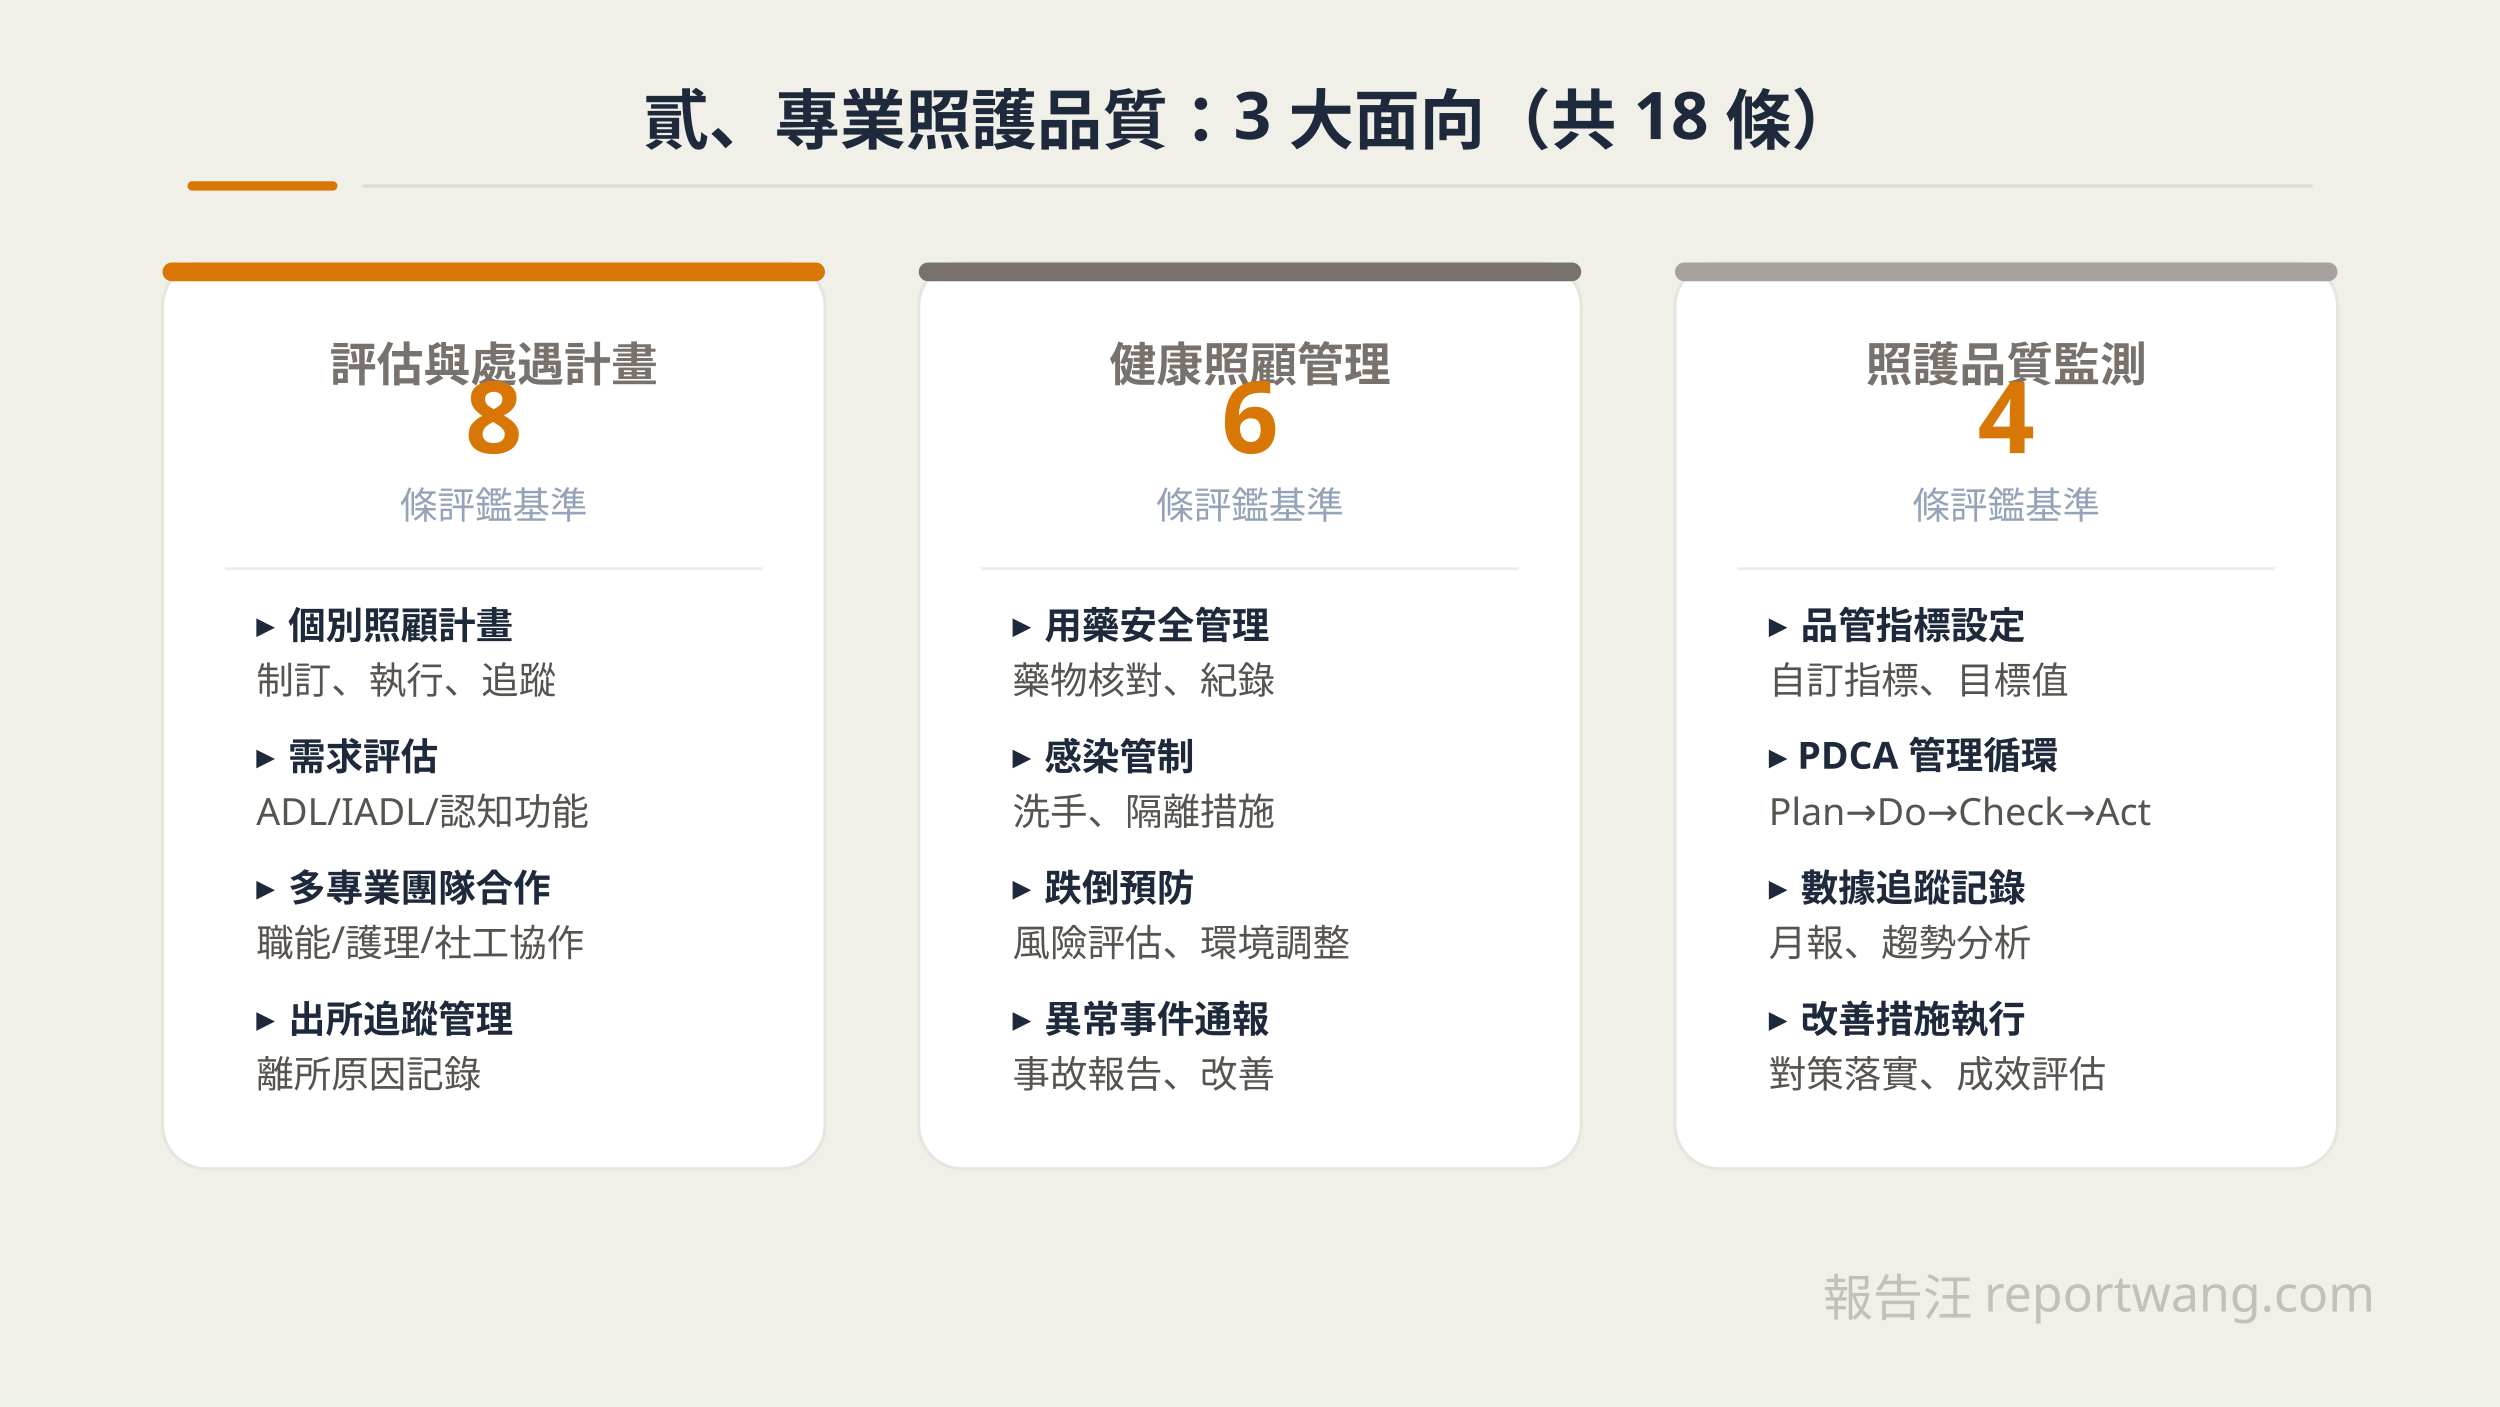
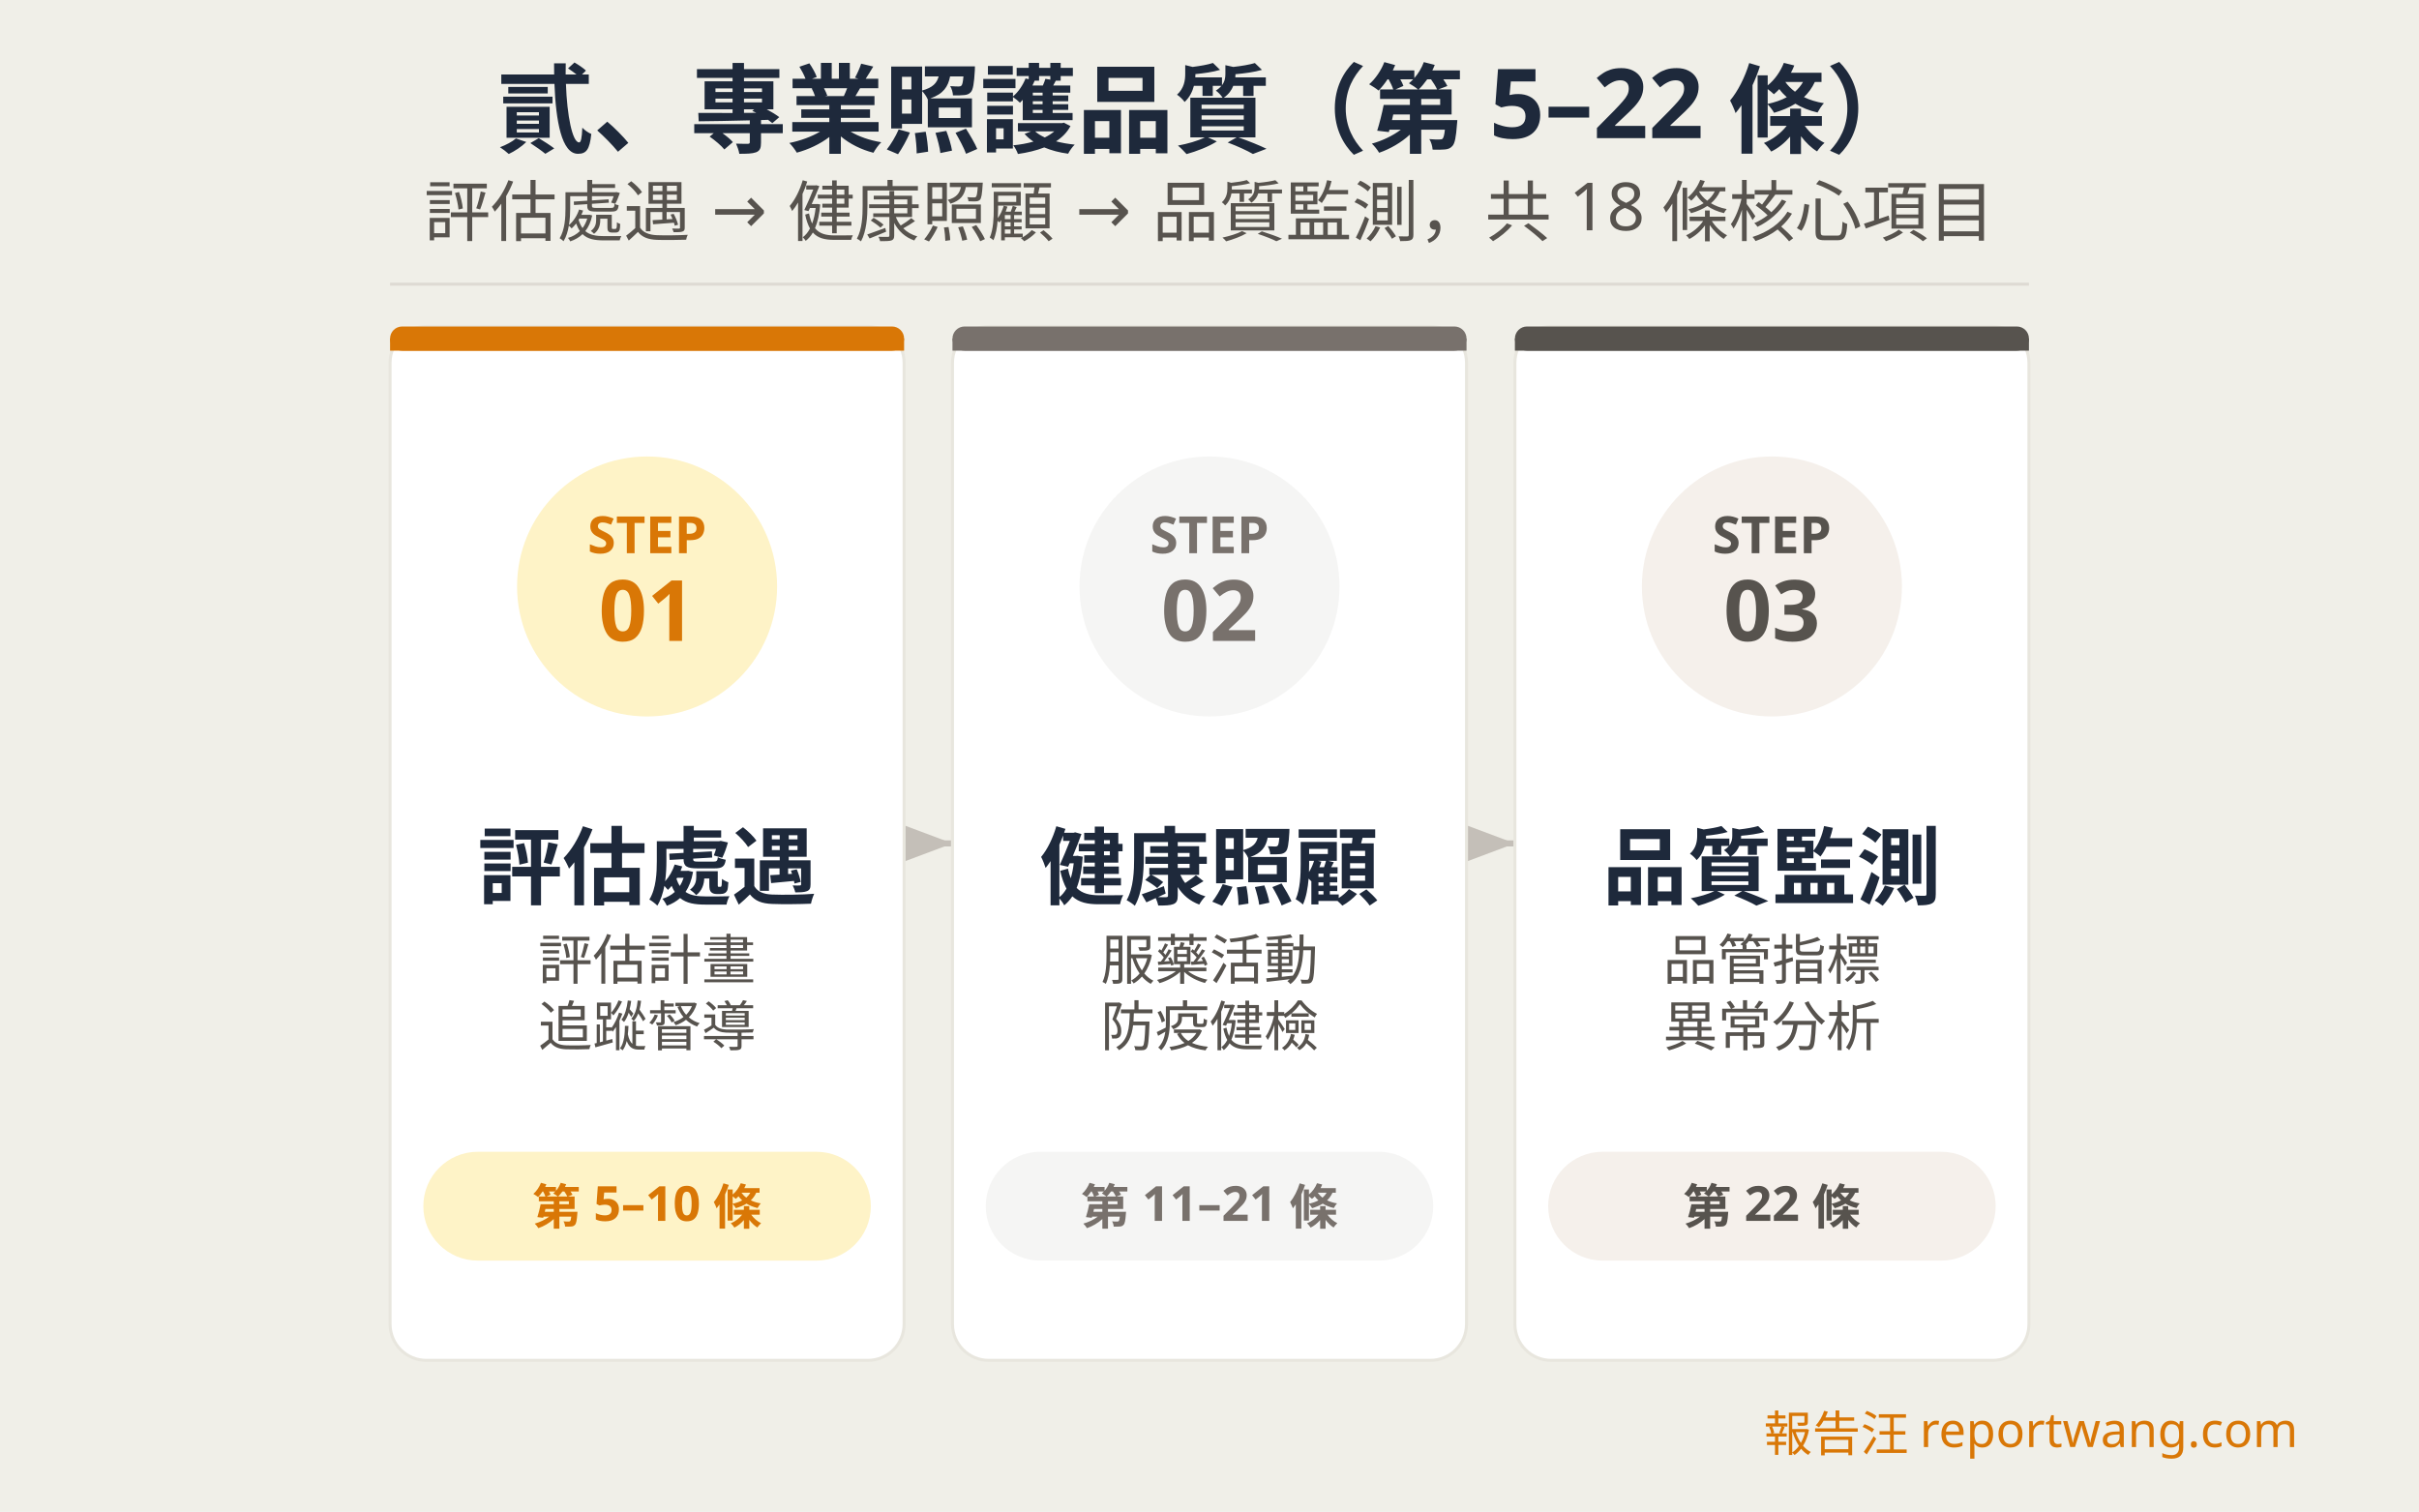
- <svg xmlns="http://www.w3.org/2000/svg" width="800" height="450" viewBox="0 0 800 450" font-family="'Noto Sans TC', sans-serif">
-   <rect width="800" height="450" fill="#f0efe8" />
-   <text x="400" y="46" font-size="21" font-weight="700" fill="#1e293b" text-anchor="middle">貳、專業照護品質：3 大面向（共 18 條）</text>
-   <rect x="60" y="58" width="48" height="3" rx="1.5" fill="#d97706" />
-   <line x1="116" y1="59.5" x2="740" y2="59.5" stroke="#dedad3" stroke-width="1" />
-   <rect x="52" y="84" width="212" height="290" rx="14" fill="white" stroke="#e8e5de" stroke-width="1" />
-   <rect x="52" y="84" width="212" height="6" rx="3" fill="#d97706" />
-   <text x="158" y="122" font-size="15" fill="#78716c" text-anchor="middle" font-weight="700">評估與處遇計畫</text>
-   <text x="158" y="145" font-size="32" font-weight="900" fill="#d97706" text-anchor="middle">8</text>
-   <text x="158" y="166" font-size="12" fill="#94a3b8" text-anchor="middle">條評鑑基準</text>
-   <line x1="72" y1="182" x2="244" y2="182" stroke="#f0ede6" stroke-width="1" />
-   <text x="82" y="204" font-size="12" fill="#1e293b" font-weight="600">▸ 個別照顧計畫</text>
-   <text x="82" y="222" font-size="12" fill="#57534e">  制訂、執行、追蹤</text>
-   <text x="82" y="246" font-size="12" fill="#1e293b" font-weight="600">▸ 需求評估</text>
-   <text x="82" y="264" font-size="12" fill="#57534e">  ADL/IADL/認知功能</text>
-   <text x="82" y="288" font-size="12" fill="#1e293b" font-weight="600">▸ 多專業團隊合作</text>
-   <text x="82" y="306" font-size="12" fill="#57534e">  職能/護理/社工協作</text>
-   <text x="82" y="330" font-size="12" fill="#1e293b" font-weight="600">▸ 出所追蹤管理</text>
-   <text x="82" y="348" font-size="12" fill="#57534e">  離所原因記錄</text>
-   <rect x="294" y="84" width="212" height="290" rx="14" fill="white" stroke="#e8e5de" stroke-width="1" />
-   <rect x="294" y="84" width="212" height="6" rx="3" fill="#78716c" />
-   <text x="400" y="122" font-size="15" fill="#78716c" text-anchor="middle" font-weight="700">健康照顧管理</text>
-   <text x="400" y="145" font-size="32" font-weight="900" fill="#d97706" text-anchor="middle">6</text>
-   <text x="400" y="166" font-size="12" fill="#94a3b8" text-anchor="middle">條評鑑基準</text>
-   <line x1="314" y1="182" x2="486" y2="182" stroke="#f0ede6" stroke-width="1" />
-   <text x="324" y="204" font-size="12" fill="#1e293b" font-weight="600">▸ 用藥安全管理</text>
-   <text x="324" y="222" font-size="12" fill="#57534e">  藥物核對、紀錄</text>
-   <text x="324" y="246" font-size="12" fill="#1e293b" font-weight="600">▸ 感染管制</text>
-   <text x="324" y="264" font-size="12" fill="#57534e">  洗手、隔離措施</text>
-   <text x="324" y="288" font-size="12" fill="#1e293b" font-weight="600">▸ 跌倒預防</text>
-   <text x="324" y="306" font-size="12" fill="#57534e">  風險評估、環境調整</text>
-   <text x="324" y="330" font-size="12" fill="#1e293b" font-weight="600">▸ 異常事件通報</text>
-   <text x="324" y="348" font-size="12" fill="#57534e">  事故報告、改善</text>
-   <rect x="536" y="84" width="212" height="290" rx="14" fill="white" stroke="#e8e5de" stroke-width="1" />
-   <rect x="536" y="84" width="212" height="6" rx="3" fill="#a8a29e" />
-   <text x="642" y="122" font-size="15" fill="#78716c" text-anchor="middle" font-weight="700">照護品質監測</text>
-   <text x="642" y="145" font-size="32" font-weight="900" fill="#d97706" text-anchor="middle">4</text>
-   <text x="642" y="166" font-size="12" fill="#94a3b8" text-anchor="middle">條評鑑基準</text>
-   <line x1="556" y1="182" x2="728" y2="182" stroke="#f0ede6" stroke-width="1" />
-   <text x="566" y="204" font-size="12" fill="#1e293b" font-weight="600">▸ 品管指標設定</text>
-   <text x="566" y="222" font-size="12" fill="#57534e">  自訂指標、目標值</text>
-   <text x="566" y="246" font-size="12" fill="#1e293b" font-weight="600">▸ PDCA 管理循環</text>
-   <text x="566" y="264" font-size="12" fill="#57534e">  Plan→Do→Check→Act</text>
-   <text x="566" y="288" font-size="12" fill="#1e293b" font-weight="600">▸ 數據追蹤記錄</text>
-   <text x="566" y="306" font-size="12" fill="#57534e">  月報、趨勢分析</text>
-   <text x="566" y="330" font-size="12" fill="#1e293b" font-weight="600">▸ 改善措施執行</text>
-   <text x="566" y="348" font-size="12" fill="#57534e">  對策落實、成效評估</text>
-   <text x="760" y="421" font-size="16" fill="#c4bfb8" text-anchor="end" font-weight="400" font-family="'Noto Sans TC', sans-serif">報告汪 reportwang.com</text>
+ <svg xmlns="http://www.w3.org/2000/svg" width="800" height="500" viewBox="0 0 800 500" font-family="'Noto Sans TC', sans-serif">
+   <rect width="800" height="500" fill="#f0efe8" />
+   <text x="400" y="48" text-anchor="middle" font-size="32" fill="#1e293b" font-weight="700">貳、專業照護品質（第 5–22 條）</text>
+   <text x="400" y="78" text-anchor="middle" font-size="22" fill="#57534e">評估處遇 → 健康照顧 → 品質監測，共 18 條核心項目</text>
+   <line x1="129" y1="94" x2="671" y2="94" stroke="#dedad3" stroke-width="1" />
+   <line x1="299" y1="279" x2="315" y2="279" stroke="#c4bfb8" stroke-width="2" />
+   <polygon points="299,273 315,279 299,285" fill="#c4bfb8" />
+   <line x1="485" y1="279" x2="501" y2="279" stroke="#c4bfb8" stroke-width="2" />
+   <polygon points="485,273 501,279 485,285" fill="#c4bfb8" />
+   <rect x="129" y="108" width="170" height="342" rx="12" fill="white" stroke="#e8e6de" stroke-width="1" />
+   <rect x="129" y="108" width="170" height="8" rx="4" fill="#d97706" />
+   <rect x="129" y="112" width="170" height="4" fill="#d97706" />
+   <circle cx="214" cy="194" r="43" fill="#fef3c7" />
+   <text x="214" y="183" text-anchor="middle" font-size="17" fill="#d97706" font-weight="700">STEP</text>
+   <text x="214" y="212" text-anchor="middle" font-size="28" fill="#d97706" font-weight="700">01</text>
+   <text x="214" y="297" text-anchor="middle" font-size="28" fill="#1e293b" font-weight="700">評估處遇</text>
+   <text x="214" y="324" text-anchor="middle" font-size="18" fill="#57534e">評估計畫</text>
+   <text x="214" y="346" text-anchor="middle" font-size="18" fill="#57534e">追蹤督導</text>
+   <rect x="140" y="381" width="148" height="36" rx="18" fill="#fef3c7" />
+   <text x="214" y="405" text-anchor="middle" font-size="16" fill="#d97706" font-weight="600">第 5–10 條</text>
+   <rect x="315" y="108" width="170" height="342" rx="12" fill="white" stroke="#e8e6de" stroke-width="1" />
+   <rect x="315" y="108" width="170" height="8" rx="4" fill="#78716c" />
+   <rect x="315" y="112" width="170" height="4" fill="#78716c" />
+   <circle cx="400" cy="194" r="43" fill="#f5f5f4" />
+   <text x="400" y="183" text-anchor="middle" font-size="17" fill="#78716c" font-weight="700">STEP</text>
+   <text x="400" y="212" text-anchor="middle" font-size="28" fill="#78716c" font-weight="700">02</text>
+   <text x="400" y="297" text-anchor="middle" font-size="28" fill="#1e293b" font-weight="700">健康照顧</text>
+   <text x="400" y="324" text-anchor="middle" font-size="18" fill="#57534e">服藥活動</text>
+   <text x="400" y="346" text-anchor="middle" font-size="18" fill="#57534e">防疫健檢</text>
+   <rect x="326" y="381" width="148" height="36" rx="18" fill="#f5f5f4" />
+   <text x="400" y="405" text-anchor="middle" font-size="16" fill="#78716c" font-weight="600">第 11–21 條</text>
+   <rect x="501" y="108" width="170" height="342" rx="12" fill="white" stroke="#e8e6de" stroke-width="1" />
+   <rect x="501" y="108" width="170" height="8" rx="4" fill="#57534e" />
+   <rect x="501" y="112" width="170" height="4" fill="#57534e" />
+   <circle cx="586" cy="194" r="43" fill="#f5f0eb" />
+   <text x="586" y="183" text-anchor="middle" font-size="17" fill="#57534e" font-weight="700">STEP</text>
+   <text x="586" y="212" text-anchor="middle" font-size="28" fill="#57534e" font-weight="700">03</text>
+   <text x="586" y="297" text-anchor="middle" font-size="28" fill="#1e293b" font-weight="700">品質監測</text>
+   <text x="586" y="324" text-anchor="middle" font-size="18" fill="#57534e">品管指標</text>
+   <text x="586" y="346" text-anchor="middle" font-size="18" fill="#57534e">異常分析</text>
+   <rect x="512" y="381" width="148" height="36" rx="18" fill="#f5f0eb" />
+   <text x="586" y="405" text-anchor="middle" font-size="16" fill="#57534e" font-weight="600">第 22 條</text>
+   <text x="760" y="480" font-size="16" fill="#d97706" text-anchor="end" font-weight="400">報告汪 reportwang.com</text>
</svg>
